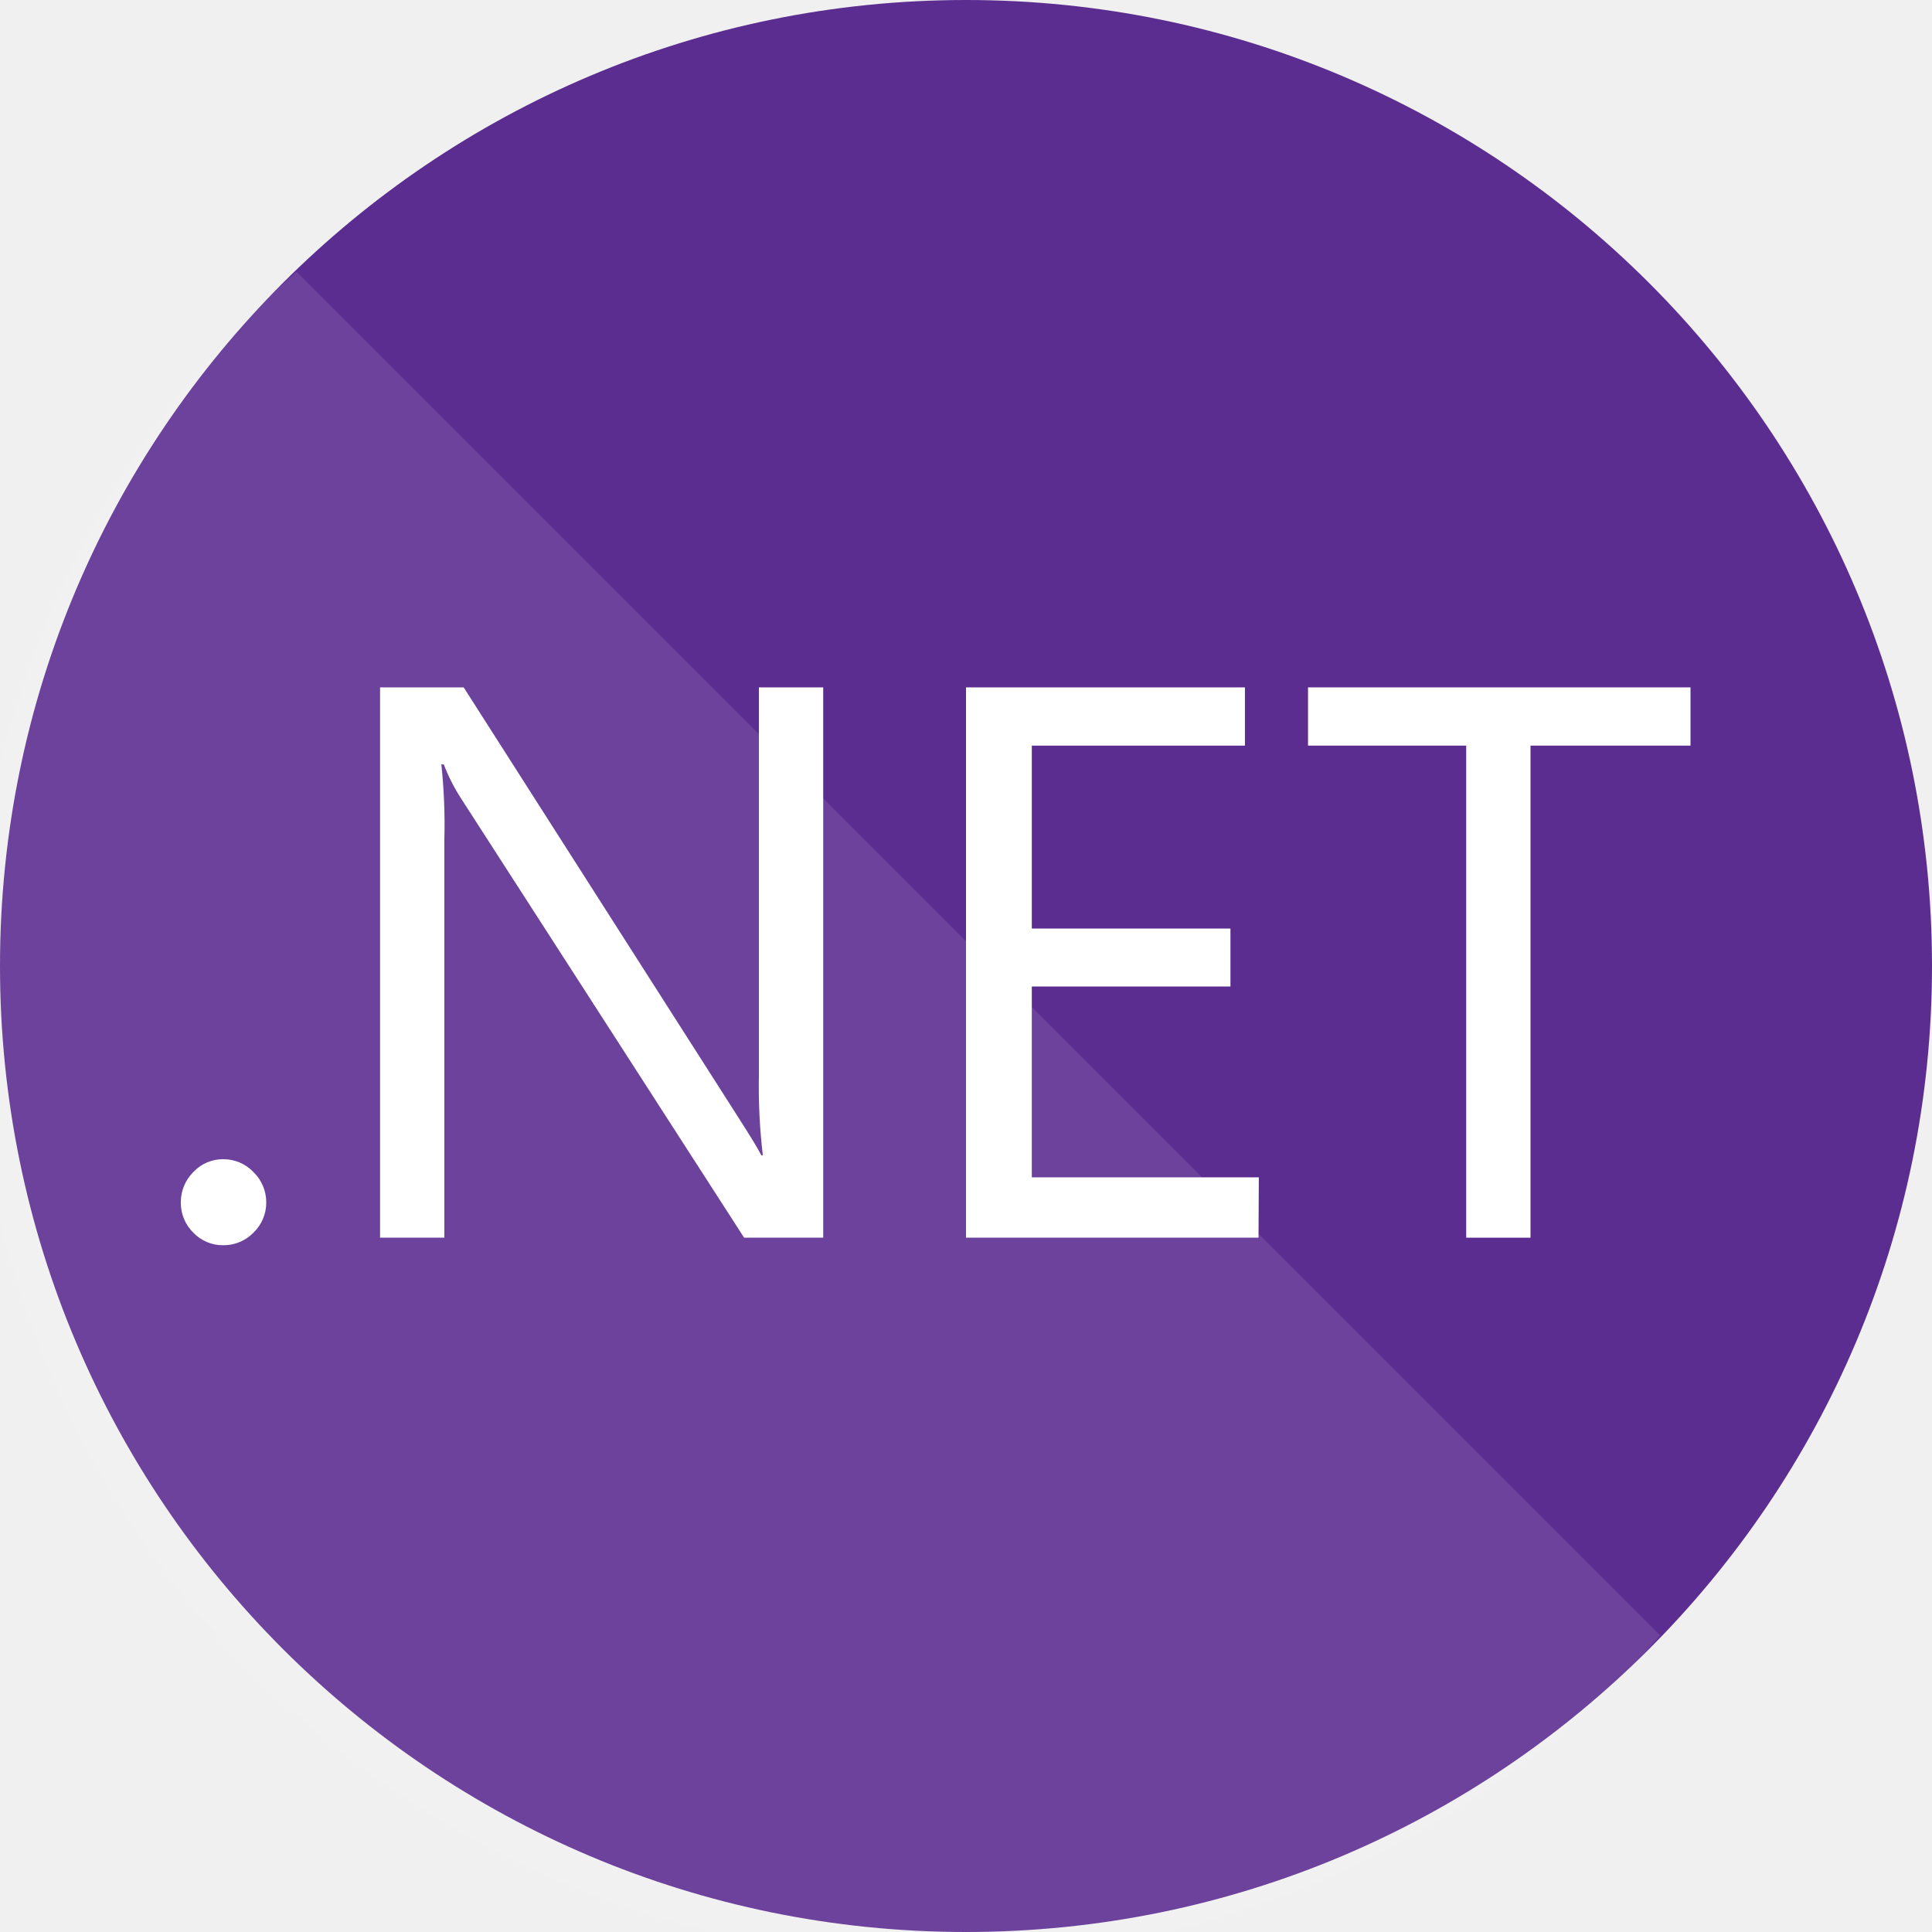
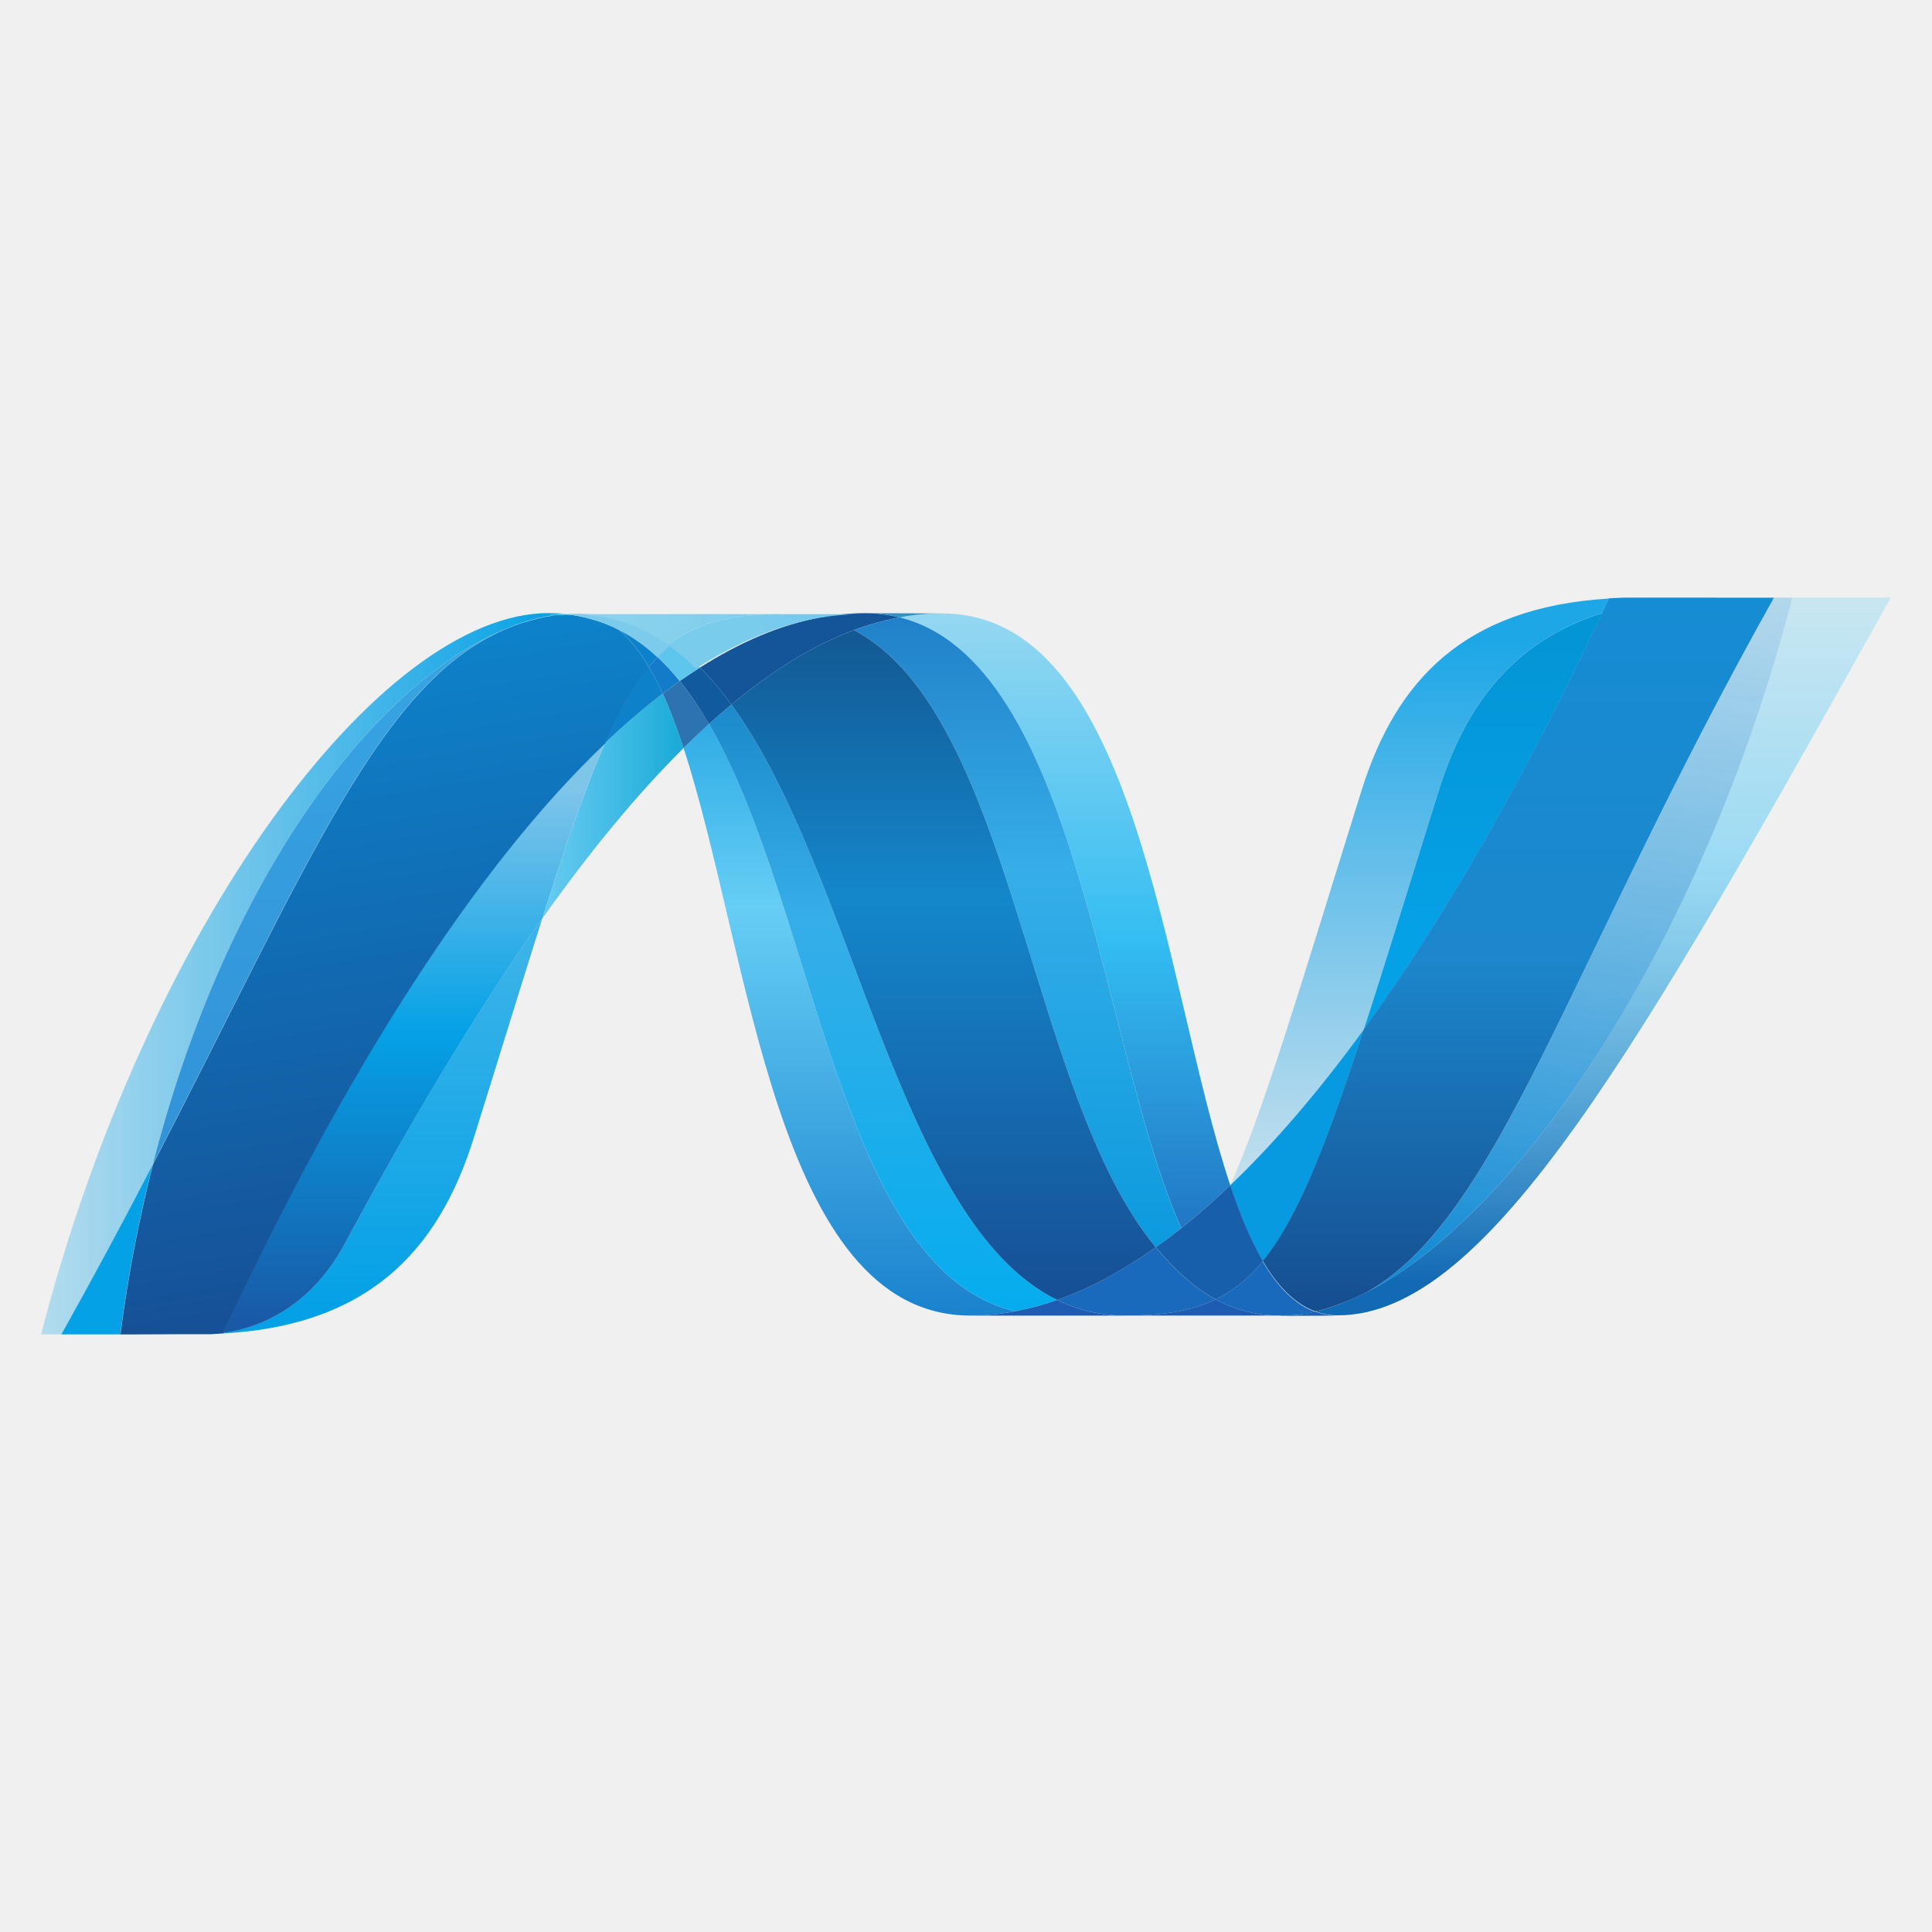
- <svg xmlns="http://www.w3.org/2000/svg" width="800px" height="800px" viewBox="0 0 64 64" id="Layer_1" data-name="Layer 1">
-   <defs>
-     <style>.cls-1{fill:#5c2d91;}.cls-2,.cls-3{fill:#ffffff;}.cls-2{opacity:0.1;}</style>
-   </defs>
-   <circle class="cls-1" cx="32" cy="32" r="32" />
-   <path class="cls-2" d="M9.82,9A32,32,0,1,0,55,54.18Z" />
-   <path class="cls-3" d="M7.4,41.25a1.35,1.35,0,0,1-1-.42,1.38,1.38,0,0,1-.41-1,1.4,1.4,0,0,1,.41-1,1.34,1.34,0,0,1,1-.43,1.37,1.37,0,0,1,1,.43,1.39,1.39,0,0,1,.42,1,1.37,1.37,0,0,1-.42,1A1.38,1.38,0,0,1,7.4,41.25Z" />
-   <path class="cls-3" d="M27.27,41H24.65L15.28,26.46a6.06,6.06,0,0,1-.58-1.14h-.08a18.71,18.71,0,0,1,.1,2.5V41H12.59V22.77h2.77l9.12,14.28q.57.89.74,1.22h.05a19.29,19.29,0,0,1-.13-2.68V22.77h2.13Z" />
-   <path class="cls-3" d="M41.69,41H32V22.77h9.24V24.7H34.18v6.06h6.58v1.92H34.18V39h7.52Z" />
-   <path class="cls-3" d="M56,24.7H50.7V41H48.57V24.7H43.33V22.77H56Z" />
+ <svg xmlns="http://www.w3.org/2000/svg" viewBox="0 0 128 128">
+   <linearGradient id="dot-net-original-a" gradientUnits="userSpaceOnUse" x1="61.631" y1="563.347" x2="62.022" y2="563.347" gradientTransform="matrix(0 149.735 149.735 0 -84296.266 -9188.014)">
+     <stop offset="0" stop-color="#0994DC" />
+     <stop offset=".35" stop-color="#66CEF5" />
+     <stop offset=".35" stop-color="#66CEF5" />
+     <stop offset=".846" stop-color="#127BCA" />
+     <stop offset=".846" stop-color="#127BCA" />
+     <stop offset="1" stop-color="#127BCA" />
+   </linearGradient>
+   <path fill="url(#dot-net-original-a)" d="M45.288 49.559c4.417 13.507 6.09 37.601 19.006 37.601.982 0 1.977-.096 2.974-.286-11.74-2.737-13.132-26.569-20.297-38.912a61.601 61.601 0 00-1.683 1.597" />
+   <linearGradient id="dot-net-original-b" gradientUnits="userSpaceOnUse" x1="61.705" y1="563.34" x2="62.095" y2="563.34" gradientTransform="matrix(0 153.551 153.551 0 -86442.719 -9435.969)">
+     <stop offset="0" stop-color="#0E76BC" />
+     <stop offset=".36" stop-color="#36AEE8" />
+     <stop offset=".36" stop-color="#36AEE8" />
+     <stop offset=".846" stop-color="#00ADEF" />
+     <stop offset=".846" stop-color="#00ADEF" />
+     <stop offset="1" stop-color="#00ADEF" />
+   </linearGradient>
+   <path fill="url(#dot-net-original-b)" d="M46.971 47.962c7.165 12.342 8.557 36.174 20.297 38.912a18.621 18.621 0 002.773-.749C59.502 80.961 56.59 57.819 48.453 46.678c-.492.41-.987.839-1.482 1.284" />
+   <path fill="#14559A" d="M57.294 40.623c-.98 0-1.977.096-2.977.286-2.612.493-5.268 1.618-7.944 3.321.73.722 1.427 1.547 2.081 2.448 2.723-2.259 5.427-3.928 8.12-4.932a18.177 18.177 0 013.029-.842 9.393 9.393 0 00-2.309-.281" />
+   <linearGradient id="dot-net-original-c" gradientUnits="userSpaceOnUse" x1="67.486" y1="564.985" x2="67.876" y2="564.985" gradientTransform="matrix(0 -122.178 -122.178 0 69099.289 8331.043)">
+     <stop offset="0" stop-color="#1C63B7" />
+     <stop offset=".5" stop-color="#33BDF2" />
+     <stop offset="1" stop-color="#33BDF2" stop-opacity=".42" />
+   </linearGradient>
+   <path fill="url(#dot-net-original-c)" d="M78.268 81.366a47.16 47.16 0 003.24-2.84c-4.488-13.443-6.095-37.883-19.101-37.883-.93 0-1.868.087-2.804.26C71.45 43.85 72.968 69.625 78.268 81.366" />
+   <path fill="#3092C4" d="M59.604 40.904a9.355 9.355 0 00-2.311-.282l5.114.019c-.929 0-1.867.086-2.803.263" />
+   <path fill="#1969BC" d="M78.04 84.221a19.441 19.441 0 01-1.466-1.584c-2.188 1.549-4.368 2.724-6.533 3.489.771.376 1.578.656 2.436.829.664.136 1.353.206 2.075.206 2.431 0 4.353-.288 5.987-1.072-.9-.488-1.726-1.118-2.499-1.868" />
+   <linearGradient id="dot-net-original-d" gradientUnits="userSpaceOnUse" x1="61.852" y1="563.281" x2="62.243" y2="563.281" gradientTransform="matrix(0 159.425 159.425 0 -89733.742 -9828.116)">
+     <stop offset="0" stop-color="#166AB8" />
+     <stop offset=".4" stop-color="#36AEE8" />
+     <stop offset=".4" stop-color="#36AEE8" />
+     <stop offset=".846" stop-color="#0798DD" />
+     <stop offset=".846" stop-color="#0798DD" />
+     <stop offset="1" stop-color="#0798DD" />
+   </linearGradient>
+   <path fill="url(#dot-net-original-d)" d="M56.573 41.748c10.611 5.55 11.534 30.684 20.001 40.889.568-.4 1.13-.824 1.691-1.271-5.3-11.741-6.815-37.519-18.66-40.463-1.011.189-2.02.469-3.032.845" />
+   <linearGradient id="dot-net-original-e" gradientUnits="userSpaceOnUse" x1="61.975" y1="563.367" x2="62.366" y2="563.367" gradientTransform="matrix(0 169.528 169.528 0 -95443.742 -10473.372)">
+     <stop offset="0" stop-color="#124379" />
+     <stop offset=".39" stop-color="#1487CB" />
+     <stop offset=".39" stop-color="#1487CB" />
+     <stop offset=".78" stop-color="#165197" />
+     <stop offset=".78" stop-color="#165197" />
+     <stop offset="1" stop-color="#165197" />
+   </linearGradient>
+   <path fill="url(#dot-net-original-e)" d="M48.453 46.678c8.137 11.141 11.049 34.284 21.588 39.448 2.166-.765 4.346-1.939 6.533-3.489-8.467-10.205-9.39-35.338-20.001-40.889-2.693 1.002-5.397 2.671-8.12 4.93" />
+   <linearGradient id="dot-net-original-f" gradientUnits="userSpaceOnUse" x1="1006.454" y1="-1412.08" x2="1008.771" y2="-1412.08" gradientTransform="matrix(4.038 0 0 -4.038 -4028.633 -5649.283)">
+     <stop offset="0" stop-color="#33BDF2" stop-opacity=".698" />
+     <stop offset="1" stop-color="#1DACD8" />
+   </linearGradient>
+   <path fill="url(#dot-net-original-f)" d="M40.083 49.234c-1.275 2.883-2.578 6.674-4.152 11.621 3.131-4.413 6.253-8.214 9.357-11.295a33.873 33.873 0 00-1.382-3.606 46.113 46.113 0 00-3.823 3.28" />
+   <path fill="#2B74B1" d="M45.037 45.121c-.374.268-.751.542-1.13.832.495 1.08.953 2.292 1.38 3.607a66.502 66.502 0 011.684-1.597 22.346 22.346 0 00-1.934-2.842" />
+   <path fill="#125A9E" d="M46.373 44.229c-.445.282-.888.58-1.337.891.695.855 1.333 1.81 1.936 2.844.495-.448.989-.879 1.482-1.287-.654-.9-1.35-1.726-2.081-2.448" />
+   <linearGradient id="dot-net-original-g" gradientUnits="userSpaceOnUse" x1="67.564" y1="565.48" x2="67.954" y2="565.48" gradientTransform="matrix(0 -119.018 -119.018 0 67408.578 8125.832)">
+     <stop offset="0" stop-color="#136AB4" />
+     <stop offset=".6" stop-color="#59CAF5" stop-opacity=".549" />
+     <stop offset="1" stop-color="#59CAF5" stop-opacity=".235" />
+   </linearGradient>
+   <path fill="url(#dot-net-original-g)" d="M118.751 39.594c-6.001 23.144-18.536 41.734-29.044 46.42h-.021l-.567.243-.069.027-.161.062-.072.03-.263.093-.108.038-.131.043-.126.044-.112.038-.224.068-.096.025-.151.041-.103.028-.165.043-.201.044c.475.175.97.264 1.503.264 9.965 0 20.013-17.858 36.638-47.556h-6.528l.001.005z" />
+   <linearGradient id="dot-net-original-h" gradientUnits="userSpaceOnUse" x1="998.231" y1="-1414.829" x2="1006.826" y2="-1414.829" gradientTransform="matrix(4.038 0 0 -4.038 -4028.633 -5649.283)">
+     <stop offset="0" stop-color="#05A1E6" stop-opacity=".247" />
+     <stop offset="1" stop-color="#05A1E6" />
+   </linearGradient>
+   <path fill="url(#dot-net-original-h)" d="M33.766 41.563l.019-.016.023-.015h.013l.161-.062.032-.016.042-.017.173-.062h.009l.383-.134.057-.015.164-.049.075-.024.165-.049.063-.017.548-.142.075-.017.16-.031.078-.024.161-.03h.038l.333-.062h.066l.154-.027.087-.015.147-.022.081-.016.358-.032a11.467 11.467 0 00-1.061-.054c-11.223 0-26.685 20.822-33.649 47.788h1.343a390.312 390.312 0 006.062-11.266c4.879-19.1 14.814-32.126 23.64-35.577" />
+   <path fill="#0D82CA" d="M40.083 49.234a46.488 46.488 0 013.823-3.281 17.961 17.961 0 00-.911-1.761c-1.026 1.246-1.964 2.89-2.912 5.042" />
+   <path fill="#0D82CA" d="M41.005 41.72c.733.614 1.39 1.46 1.99 2.473.189-.232.381-.447.58-.649a11.263 11.263 0 00-2.712-1.897l.12.057.022.016" />
+   <linearGradient id="dot-net-original-i" gradientUnits="userSpaceOnUse" x1="67.491" y1="564.359" x2="67.881" y2="564.359" gradientTransform="matrix(0 -121.865 -121.865 0 68797.742 8310.488)">
+     <stop offset="0" stop-color="#318ED5" />
+     <stop offset="1" stop-color="#38A7E4" />
+   </linearGradient>
+   <path fill="url(#dot-net-original-i)" d="M10.127 77.138c10.233-19.719 15.081-32.199 23.64-35.577-8.825 3.454-18.762 16.479-23.64 35.577" />
+   <path fill="#127BCA" d="M43.574 43.544c-.199.204-.389.417-.58.649.322.538.621 1.124.913 1.76.378-.29.756-.563 1.129-.832a15.351 15.351 0 00-1.462-1.577" />
+   <linearGradient id="dot-net-original-j" gradientUnits="userSpaceOnUse" x1="67.593" y1="564.41" x2="67.984" y2="564.41" gradientTransform="matrix(0 -118.46 -118.46 0 66884.703 8093.017)">
+     <stop offset="0" stop-color="#05A1E6" />
+     <stop offset="1" stop-color="#05A1E6" stop-opacity=".549" />
+   </linearGradient>
+   <path fill="url(#dot-net-original-j)" d="M14.773 88.315l-.186.022h-.035l-.158.016h-.026l-.376.025h-.039c10.356-.29 15.091-5.475 17.44-12.997 1.785-5.701 3.252-10.505 4.537-14.535-4.338 6.106-8.696 13.384-13.077 21.539-2.112 3.93-5.325 5.572-8.08 5.922" />
+   <linearGradient id="dot-net-original-k" gradientUnits="userSpaceOnUse" x1="68.291" y1="564.525" x2="68.682" y2="564.525" gradientTransform="matrix(0 -100.1 -100.1 0 56536.551 6924.301)">
+     <stop offset="0" stop-color="#1959A6" />
+     <stop offset=".5" stop-color="#05A1E6" />
+     <stop offset=".5" stop-color="#05A1E6" />
+     <stop offset=".918" stop-color="#7EC5EA" />
+     <stop offset="1" stop-color="#7EC5EA" />
+   </linearGradient>
+   <path fill="url(#dot-net-original-k)" d="M14.773 88.311c2.755-.351 5.968-1.991 8.08-5.923 4.381-8.151 8.741-15.431 13.075-21.538 1.577-4.949 2.878-8.737 4.154-11.621-8.639 8.223-17.311 21.896-25.31 39.077" />
+   <path fill="#05A1E6" d="M10.127 77.139a388.004 388.004 0 01-6.063 11.266h3.904a95.502 95.502 0 012.158-11.264" />
+   <linearGradient id="dot-net-original-l" gradientUnits="userSpaceOnUse" x1="67.892" y1="563.82" x2="68.282" y2="563.82" gradientTransform="scale(-110.211 110.211) rotate(-80 -301.688 322.91)">
+     <stop offset="0" stop-color="#165096" />
+     <stop offset="1" stop-color="#0D82CA" />
+   </linearGradient>
+   <path fill="url(#dot-net-original-l)" d="M37.073 40.709l-.083.016-.146.021-.086.015-.154.027-.066.016-.333.058h-.038l-.162.032-.081.022-.157.031-.074.018-.549.142-.063.018-.166.049-.075.021-.163.049-.06.016-.381.134-.173.06-.072.03-.161.06-.054.026c-8.558 3.377-13.406 15.857-23.639 35.576A94.655 94.655 0 007.979 88.41h.547l3.755-.016h1.723l.375-.025h.024l.158-.016h.037l.186-.022c8-17.182 16.672-30.854 25.31-39.077.95-2.152 1.887-3.796 2.911-5.04-.6-1.013-1.256-1.861-1.988-2.476l-.021-.016-.122-.059-.121-.061-.117-.057-.139-.058-.108-.047-.227-.095-.097-.036-.169-.068-.091-.03-.235-.081h-.019l-.272-.077-.061-.019-.229-.064-.053-.015a7.851 7.851 0 00-.569-.125l-.059-.016-.247-.04-.049-.015-.292-.039h-.051l-.226-.025-.358.033" />
+   <linearGradient id="dot-net-original-m" gradientUnits="userSpaceOnUse" x1="70.847" y1="566.882" x2="71.237" y2="566.882" gradientTransform="matrix(0 -56.721 -56.721 0 32252.127 4080.282)">
+     <stop offset="0" stop-color="#05A1E6" />
+     <stop offset=".874" stop-color="#0495D6" />
+     <stop offset="1" stop-color="#0495D6" />
+   </linearGradient>
+   <path fill="url(#dot-net-original-m)" d="M95.311 52.407c-1.97 6.307-3.563 11.51-4.952 15.791 5.403-7.435 10.725-16.787 15.792-27.579-5.913 1.857-9.065 6.107-10.84 11.788" />
+   <linearGradient id="dot-net-original-n" gradientUnits="userSpaceOnUse" x1="61.634" y1="562.213" x2="62.024" y2="562.213" gradientTransform="scale(-132.813 132.813) rotate(80 365.248 244.034)">
+     <stop offset="0" stop-color="#38A7E4" stop-opacity=".329" />
+     <stop offset=".962" stop-color="#0E88D3" />
+     <stop offset=".962" stop-color="#0E88D3" />
+     <stop offset="1" stop-color="#0E88D3" />
+   </linearGradient>
+   <path fill="url(#dot-net-original-n)" d="M90.53 85.621c-.275.14-.552.273-.823.394 10.508-4.687 23.044-23.277 29.044-46.421h-1.216c-13.788 24.631-18.222 41.12-27.005 46.027" />
+   <path fill="#079AE1" d="M83.668 83.552c2.287-2.791 4.148-7.535 6.691-15.354-2.933 4.029-5.885 7.492-8.84 10.316l-.015.025c.645 1.931 1.352 3.636 2.158 5.012" />
+   <path fill="#1969BC" d="M83.668 83.552c-.778.95-1.603 1.673-2.519 2.209-.2.117-.404.227-.61.327a8.839 8.839 0 003.206 1.011l.524.046h.031l.252.016h.855l.097-.016.189-.016h.092l.205-.022h.017l.063-.015.219-.034h.064l.246-.041h.04l.491-.104c-1.357-.496-2.492-1.667-3.469-3.334" />
+   <path fill="#1E5CB3" d="M64.295 87.161c.982 0 1.976-.096 2.973-.288a18.309 18.309 0 002.773-.747c.771.376 1.579.656 2.435.831.664.135 1.354.205 2.077.205H64.295zM74.553 87.161c2.429 0 4.353-.288 5.986-1.073a8.84 8.84 0 003.206 1.012l.524.045h.031l.252.016h.302-10.301z" />
+   <path fill="#1D60B5" d="M84.854 87.161h.561l.097-.016.191-.016h.092l.204-.022h.017l.062-.016.219-.033.067-.015.247-.04h.039l.491-.104c.475.175.97.264 1.503.264l-3.788.016-.002-.018z" />
+   <path fill="#175FAB" d="M81.511 78.54v-.016a47.16 47.16 0 01-3.24 2.84 36.81 36.81 0 01-1.693 1.271c.476.568.959 1.1 1.468 1.585.772.749 1.597 1.38 2.498 1.867.205-.101.41-.211.609-.327.918-.536 1.741-1.26 2.52-2.209-.806-1.376-1.513-3.082-2.157-5.012" />
+   <linearGradient id="dot-net-original-o" gradientUnits="userSpaceOnUse" x1="61.149" y1="562.654" x2="61.539" y2="562.654" gradientTransform="matrix(0 123.742 123.742 0 -69523.625 -7527.189)">
+     <stop offset="0" stop-color="#168CD4" />
+     <stop offset=".5" stop-color="#1C87CC" />
+     <stop offset="1" stop-color="#154B8D" />
+   </linearGradient>
+   <path fill="url(#dot-net-original-o)" d="M113.685 39.594h-6.121l-.97.047-.451.966c-5.068 10.793-10.388 20.145-15.791 27.58-2.54 7.818-4.404 12.563-6.69 15.353.977 1.668 2.114 2.84 3.466 3.337l.106-.023h.022l.075-.016.17-.042.101-.029.151-.039.094-.027.226-.068.112-.038.126-.046.13-.041.106-.04.264-.093.073-.027.162-.063.068-.025.568-.243h.02c.271-.119.547-.254.821-.394 8.785-4.908 13.22-21.396 27.008-46.026h-3.851l.005-.003z" />
+   <path fill="#7DCBEC" d="M37.433 40.677l.063.016.16.017h.054l.292.038.049.016.246.041.062.015.567.126.052.016.228.064.063.019.271.077.021.016.237.081.09.029.17.069.096.034.226.094.11.047.136.059.12.057.119.062c.979.48 1.879 1.121 2.713 1.898.308-.323.628-.613.962-.874-1.823-1.293-3.89-2.03-6.271-2.03-.276 0-.552.016-.832.037" />
+   <path fill="#5EC5ED" d="M43.574 43.544c.511.475 1 1.005 1.462 1.577.448-.311.892-.611 1.337-.891a14.13 14.13 0 00-1.839-1.56c-.333.26-.652.552-.96.874" />
+   <g transform="matrix(5.048 0 0 -5.048 -9064.26 2270.61)">
+     <linearGradient id="dot-net-original-p" gradientUnits="userSpaceOnUse" x1="1806.96" y1="336.158" x2="1807.35" y2="336.158" gradientTransform="scale(30.857 -30.857) rotate(22.527 1812.675 -4228.953)">
+       <stop offset="0" stop-color="#97D6EE" />
+       <stop offset=".703" stop-color="#55C1EA" />
+       <stop offset="1" stop-color="#55C1EA" />
+     </linearGradient>
+     <path fill="url(#dot-net-original-p)" d="M1802.977 441.733l.165.007c.472 0 .881-.146 1.242-.402.381.301.842.406 1.482.406h-3.099l.21-.011" />
+   </g>
+   <g transform="matrix(5.048 0 0 -5.048 -9064.26 2270.61)">
+     <linearGradient id="dot-net-original-q" gradientUnits="userSpaceOnUse" x1="1808.848" y1="335.171" x2="1809.238" y2="335.171" gradientTransform="scale(24.717 -24.717) rotate(-24.385 124.122 4175.416)">
+       <stop offset="0" stop-color="#7ACCEC" />
+       <stop offset="1" stop-color="#3FB7ED" />
+     </linearGradient>
+     <path fill="url(#dot-net-original-q)" d="M1805.866 441.744c-.64 0-1.1-.105-1.482-.406.126-.089.248-.193.364-.309.531.337 1.056.561 1.574.658.198.037.395.056.589.056h-1.045v.001z" />
+   </g>
+   <linearGradient id="dot-net-original-r" gradientUnits="userSpaceOnUse" x1="61.049" y1="562.706" x2="61.439" y2="562.706" gradientTransform="matrix(0 121.032 121.032 0 -68011.711 -7346.748)">
+     <stop offset="0" stop-color="#1DA7E7" />
+     <stop offset="1" stop-color="#37ABE7" stop-opacity="0" />
+   </linearGradient>
+   <path fill="url(#dot-net-original-r)" d="M90.359 68.202c1.391-4.284 2.98-9.485 4.954-15.794 1.777-5.684 4.925-9.934 10.835-11.788l.456-.966c-9.636.577-14.14 5.479-16.405 12.738-3.964 12.673-6.365 20.888-8.677 26.123 2.952-2.823 5.904-6.288 8.837-10.313" />
</svg>
